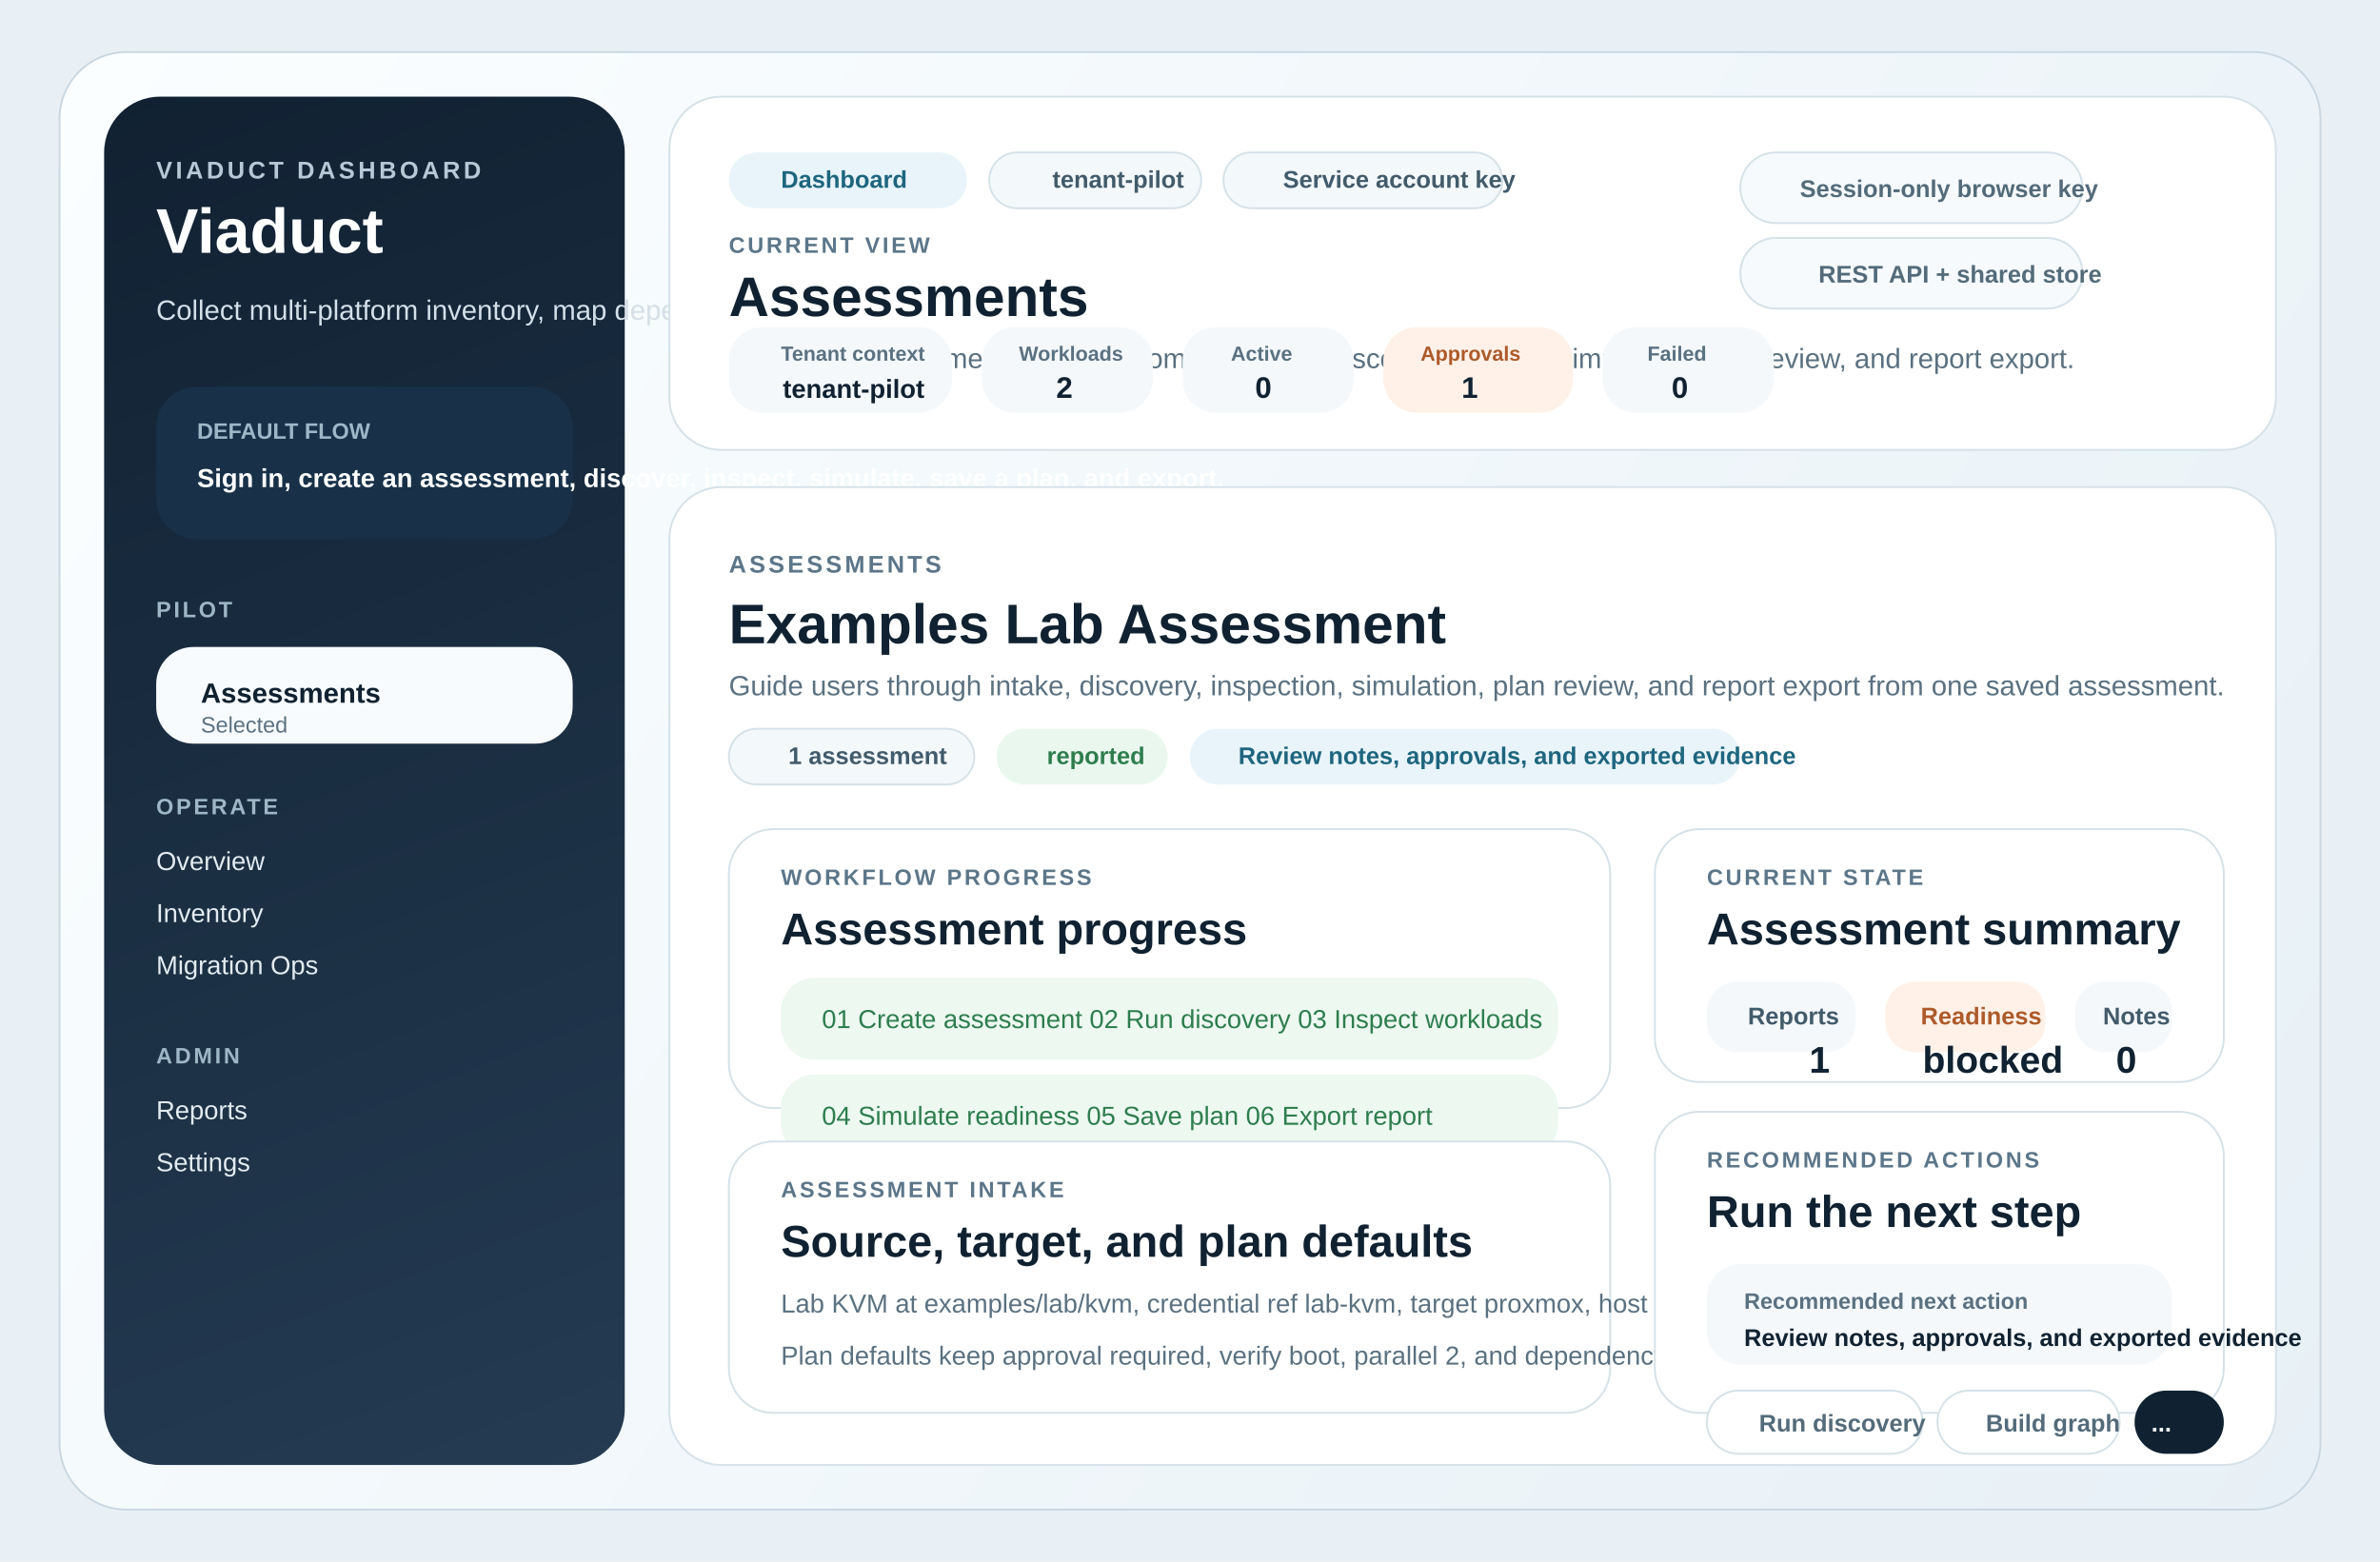
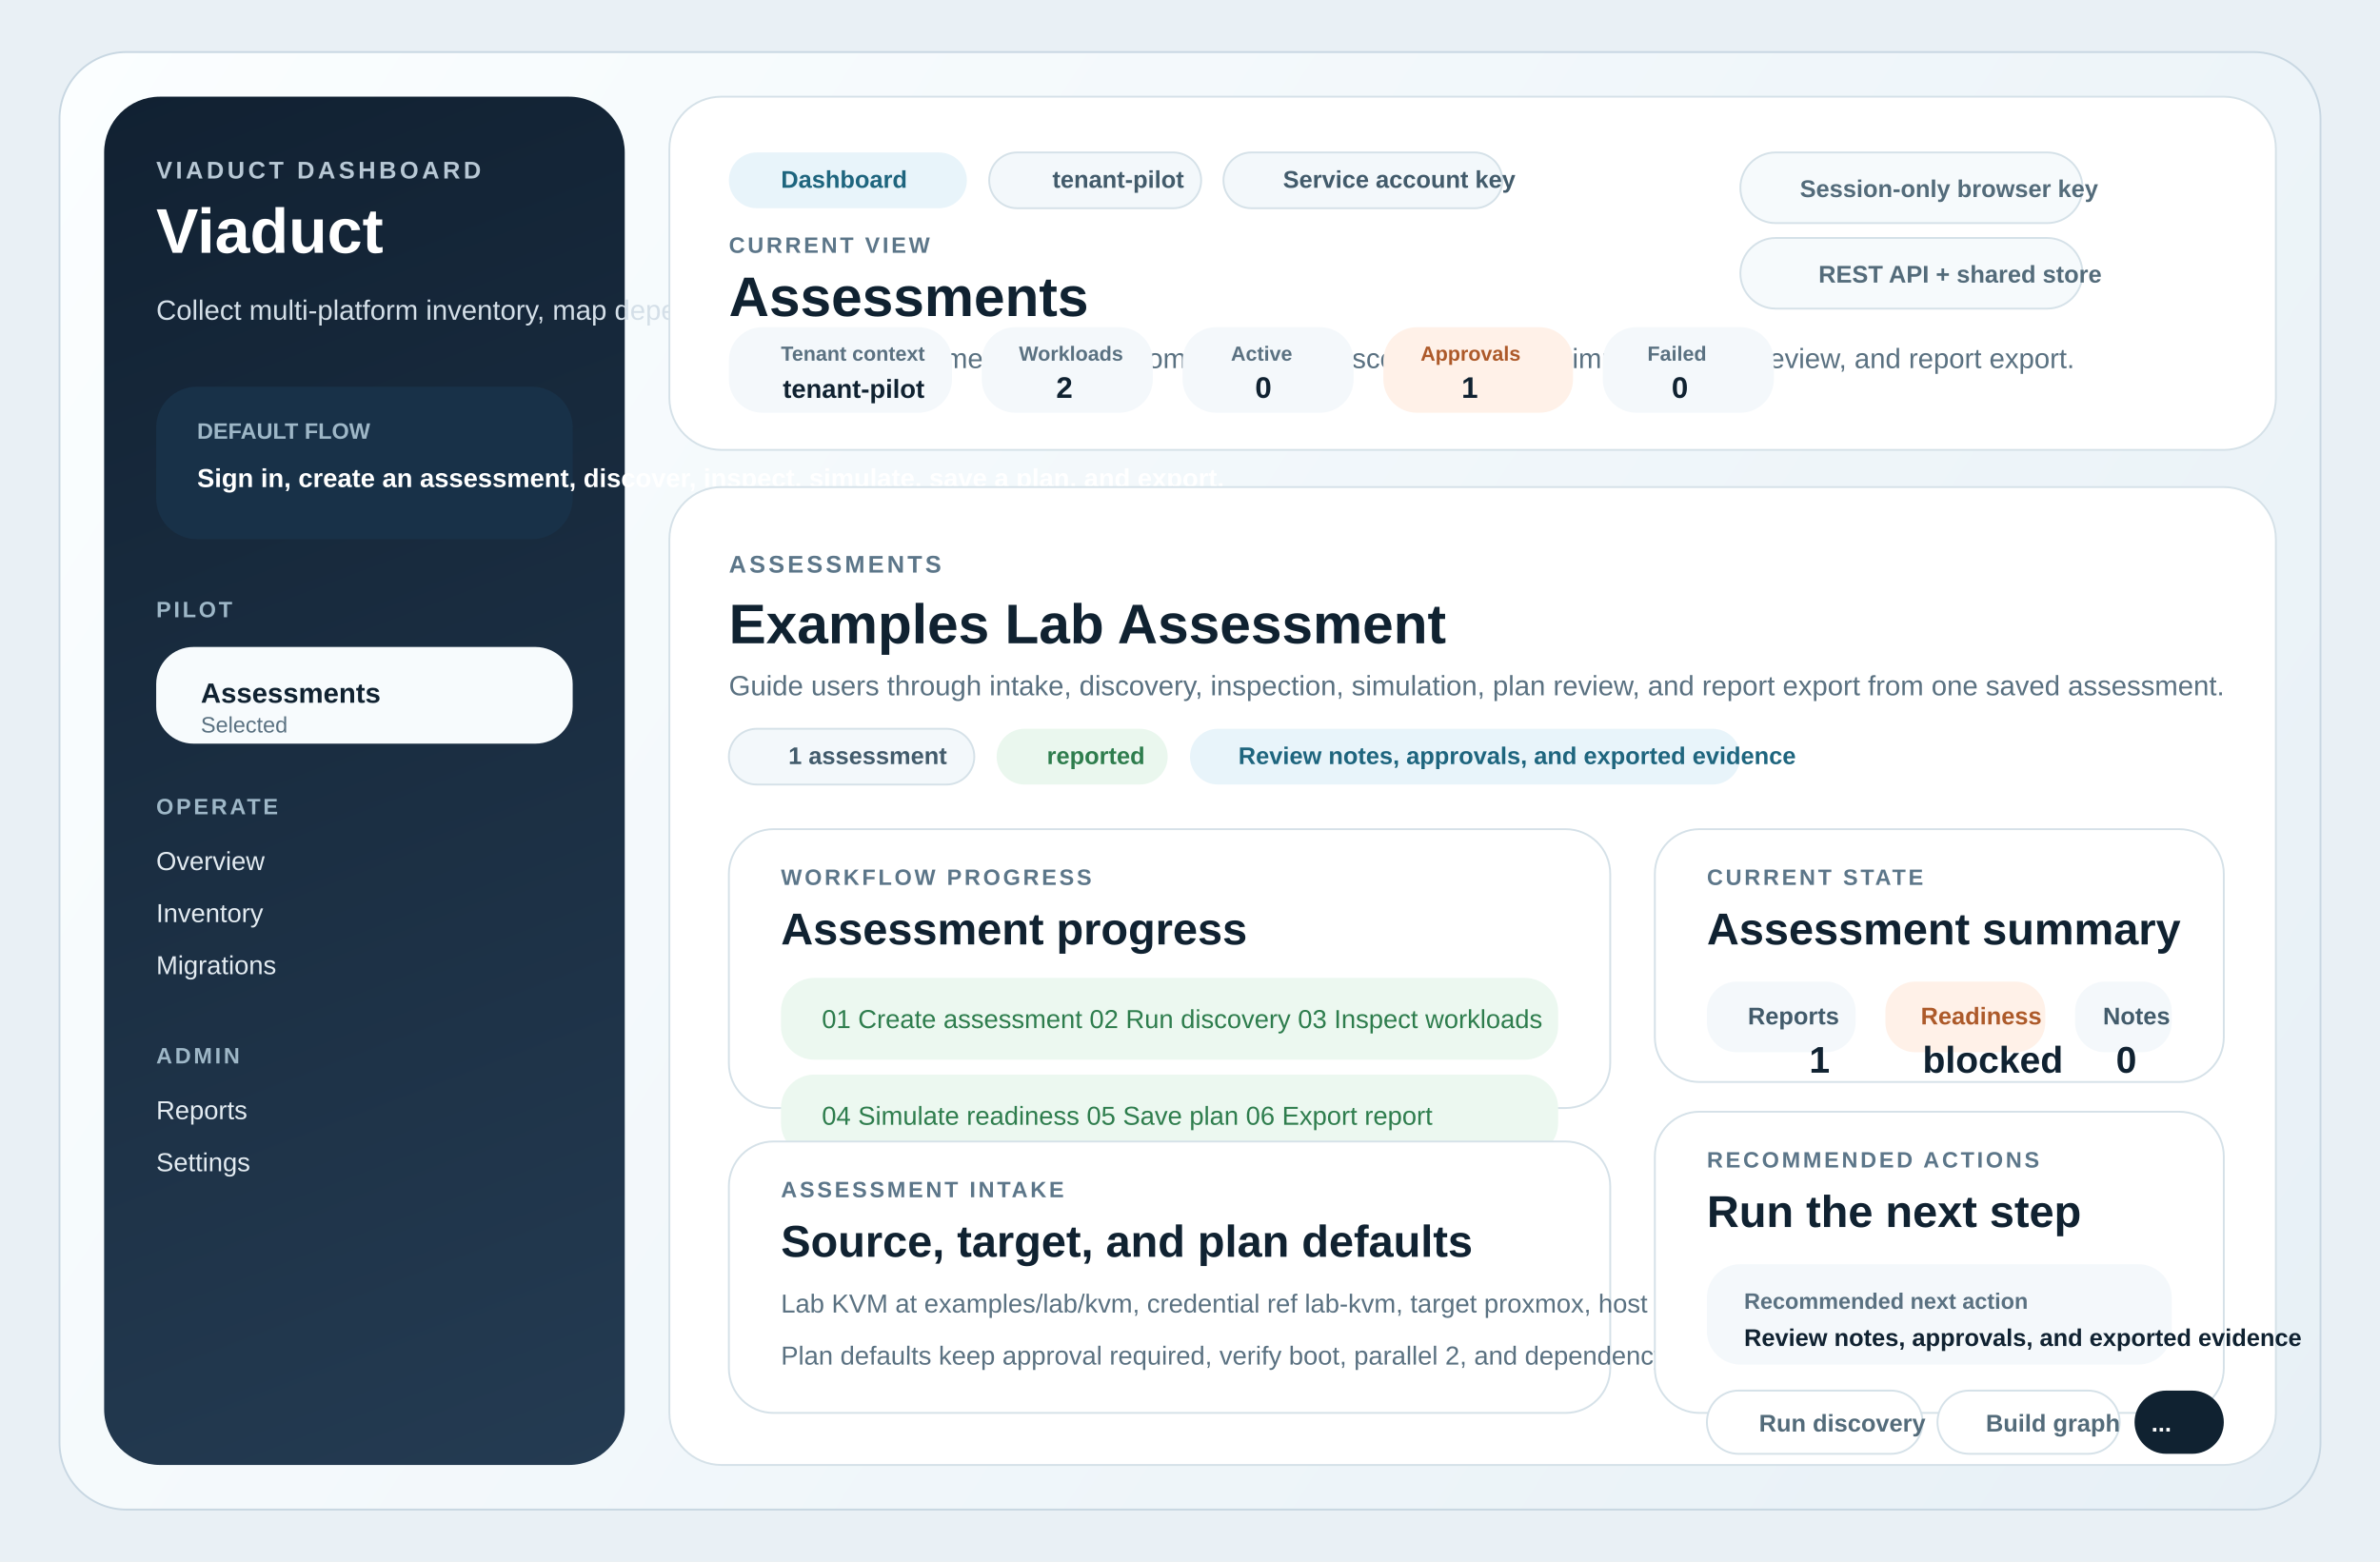
<svg xmlns="http://www.w3.org/2000/svg" width="1280" height="840" viewBox="0 0 1280 840" fill="none">
  <defs>
    <linearGradient id="sidebar" x1="56" y1="52" x2="336" y2="788" gradientUnits="userSpaceOnUse">
      <stop stop-color="#112132" />
      <stop offset="1" stop-color="#243B52" />
    </linearGradient>
    <linearGradient id="workspace-shell" x1="32" y1="28" x2="1248" y2="812" gradientUnits="userSpaceOnUse">
      <stop stop-color="#FBFEFF" />
      <stop offset="1" stop-color="#E7F0F6" />
    </linearGradient>
  </defs>
  <rect width="1280" height="840" fill="#E9F0F5" />
  <rect x="32" y="28" width="1216" height="784" rx="36" fill="url(#workspace-shell)" stroke="#C8D7E2" />
  <rect x="56" y="52" width="280" height="736" rx="30" fill="url(#sidebar)" />
  <text x="84" y="96" fill="#B8C8D5" font-family="Segoe UI, Arial, sans-serif" font-size="13" font-weight="700" letter-spacing="1.8">VIADUCT DASHBOARD</text>
  <text x="84" y="136" fill="#FFFFFF" font-family="Segoe UI, Arial, sans-serif" font-size="34" font-weight="700">Viaduct</text>
  <text x="84" y="172" fill="#D4DFE8" font-family="Segoe UI, Arial, sans-serif" font-size="15">Collect multi-platform inventory, map dependencies, plan controlled migrations, and keep handoff data in one tenant-scoped system.</text>
  <rect x="84" y="208" width="224" height="82" rx="22" fill="#183148" />
  <text x="106" y="236" fill="#9EB7C7" font-family="Segoe UI, Arial, sans-serif" font-size="12" font-weight="700">DEFAULT FLOW</text>
  <text x="106" y="262" fill="#FFFFFF" font-family="Segoe UI, Arial, sans-serif" font-size="14" font-weight="700">Sign in, create an assessment, discover, inspect, simulate, save a plan, and export.</text>
  <text x="84" y="332" fill="#9EB7C7" font-family="Segoe UI, Arial, sans-serif" font-size="12" font-weight="700" letter-spacing="1.4">PILOT</text>
  <rect x="84" y="348" width="224" height="52" rx="20" fill="#F7FBFD" />
  <text x="108" y="378" fill="#102231" font-family="Segoe UI, Arial, sans-serif" font-size="15" font-weight="700">Assessments</text>
  <text x="108" y="394" fill="#5A7181" font-family="Segoe UI, Arial, sans-serif" font-size="12">Selected</text>
  <text x="84" y="438" fill="#9EB7C7" font-family="Segoe UI, Arial, sans-serif" font-size="12" font-weight="700" letter-spacing="1.4">OPERATE</text>
  <text x="84" y="468" fill="#E3EBF1" font-family="Segoe UI, Arial, sans-serif" font-size="14">Overview</text>
  <text x="84" y="496" fill="#E3EBF1" font-family="Segoe UI, Arial, sans-serif" font-size="14">Inventory</text>
-   <text x="84" y="524" fill="#E3EBF1" font-family="Segoe UI, Arial, sans-serif" font-size="14">Migration Ops</text>
+   <text x="84" y="524" fill="#E3EBF1" font-family="Segoe UI, Arial, sans-serif" font-size="14">Migrations</text>
  <text x="84" y="572" fill="#9EB7C7" font-family="Segoe UI, Arial, sans-serif" font-size="12" font-weight="700" letter-spacing="1.4">ADMIN</text>
  <text x="84" y="602" fill="#E3EBF1" font-family="Segoe UI, Arial, sans-serif" font-size="14">Reports</text>
  <text x="84" y="630" fill="#E3EBF1" font-family="Segoe UI, Arial, sans-serif" font-size="14">Settings</text>
  <rect x="360" y="52" width="864" height="190" rx="28" fill="#FFFFFF" stroke="#D5E1E8" />
  <rect x="392" y="82" width="128" height="30" rx="15" fill="#E8F4FA" />
  <text x="420" y="101" fill="#1E657E" font-family="Segoe UI, Arial, sans-serif" font-size="13" font-weight="700">Dashboard</text>
  <rect x="532" y="82" width="114" height="30" rx="15" fill="#F3F8FB" stroke="#D5E1E8" />
  <text x="566" y="101" fill="#425B6B" font-family="Segoe UI, Arial, sans-serif" font-size="13" font-weight="700">tenant-pilot</text>
  <rect x="658" y="82" width="150" height="30" rx="15" fill="#F3F8FB" stroke="#D5E1E8" />
  <text x="690" y="101" fill="#425B6B" font-family="Segoe UI, Arial, sans-serif" font-size="13" font-weight="700">Service account key</text>
  <text x="392" y="136" fill="#5C7689" font-family="Segoe UI, Arial, sans-serif" font-size="12" font-weight="700" letter-spacing="1.4">CURRENT VIEW</text>
  <text x="392" y="170" fill="#102231" font-family="Segoe UI, Arial, sans-serif" font-size="30" font-weight="700">Assessments</text>
  <text x="392" y="198" fill="#5A7181" font-family="Segoe UI, Arial, sans-serif" font-size="15">Guide the assessment workflow from intake and discovery through simulation, plan review, and report export.</text>
  <rect x="936" y="82" width="184" height="38" rx="19" fill="#F6FAFC" stroke="#D5E1E8" />
  <text x="968" y="106" fill="#536B7A" font-family="Segoe UI, Arial, sans-serif" font-size="13" font-weight="700">Session-only browser key</text>
  <rect x="936" y="128" width="184" height="38" rx="19" fill="#F6FAFC" stroke="#D5E1E8" />
  <text x="978" y="152" fill="#536B7A" font-family="Segoe UI, Arial, sans-serif" font-size="13" font-weight="700">REST API + shared store</text>
  <rect x="392" y="176" width="120" height="46" rx="18" fill="#F4F8FB" />
  <text x="420" y="194" fill="#5A7181" font-family="Segoe UI, Arial, sans-serif" font-size="11" font-weight="700">Tenant context</text>
  <text x="421" y="214" fill="#102231" font-family="Segoe UI, Arial, sans-serif" font-size="14" font-weight="700">tenant-pilot</text>
  <rect x="528" y="176" width="92" height="46" rx="18" fill="#F4F8FB" />
  <text x="548" y="194" fill="#5A7181" font-family="Segoe UI, Arial, sans-serif" font-size="11" font-weight="700">Workloads</text>
  <text x="568" y="214" fill="#102231" font-family="Segoe UI, Arial, sans-serif" font-size="16" font-weight="700">2</text>
  <rect x="636" y="176" width="92" height="46" rx="18" fill="#F4F8FB" />
  <text x="662" y="194" fill="#5A7181" font-family="Segoe UI, Arial, sans-serif" font-size="11" font-weight="700">Active</text>
  <text x="675" y="214" fill="#102231" font-family="Segoe UI, Arial, sans-serif" font-size="16" font-weight="700">0</text>
  <rect x="744" y="176" width="102" height="46" rx="18" fill="#FFF1E8" />
  <text x="764" y="194" fill="#AD5A2A" font-family="Segoe UI, Arial, sans-serif" font-size="11" font-weight="700">Approvals</text>
  <text x="786" y="214" fill="#102231" font-family="Segoe UI, Arial, sans-serif" font-size="16" font-weight="700">1</text>
  <rect x="862" y="176" width="92" height="46" rx="18" fill="#F4F8FB" />
  <text x="886" y="194" fill="#5A7181" font-family="Segoe UI, Arial, sans-serif" font-size="11" font-weight="700">Failed</text>
  <text x="899" y="214" fill="#102231" font-family="Segoe UI, Arial, sans-serif" font-size="16" font-weight="700">0</text>
  <rect x="360" y="262" width="864" height="526" rx="28" fill="#FFFFFF" stroke="#D5E1E8" />
  <text x="392" y="308" fill="#5C7689" font-family="Segoe UI, Arial, sans-serif" font-size="13" font-weight="700" letter-spacing="1.6">ASSESSMENTS</text>
  <text x="392" y="346" fill="#102231" font-family="Segoe UI, Arial, sans-serif" font-size="30" font-weight="700">Examples Lab Assessment</text>
  <text x="392" y="374" fill="#5A7181" font-family="Segoe UI, Arial, sans-serif" font-size="15">Guide users through intake, discovery, inspection, simulation, plan review, and report export from one saved assessment.</text>
  <rect x="392" y="392" width="132" height="30" rx="15" fill="#F3F8FB" stroke="#D5E1E8" />
  <text x="424" y="411" fill="#425B6B" font-family="Segoe UI, Arial, sans-serif" font-size="13" font-weight="700">1 assessment</text>
  <rect x="536" y="392" width="92" height="30" rx="15" fill="#EAF7EE" />
  <text x="563" y="411" fill="#2E7D4D" font-family="Segoe UI, Arial, sans-serif" font-size="13" font-weight="700">reported</text>
  <rect x="640" y="392" width="296" height="30" rx="15" fill="#E8F4FA" />
  <text x="666" y="411" fill="#1E657E" font-family="Segoe UI, Arial, sans-serif" font-size="13" font-weight="700">Review notes, approvals, and exported evidence</text>
  <rect x="392" y="446" width="474" height="150" rx="24" fill="#FFFFFF" stroke="#D5E1E8" />
  <text x="420" y="476" fill="#5C7689" font-family="Segoe UI, Arial, sans-serif" font-size="12" font-weight="700" letter-spacing="1.4">WORKFLOW PROGRESS</text>
  <text x="420" y="508" fill="#102231" font-family="Segoe UI, Arial, sans-serif" font-size="24" font-weight="700">Assessment progress</text>
  <rect x="420" y="526" width="418" height="44" rx="18" fill="#ECF8F0" />
  <text x="442" y="553" fill="#2E7D4D" font-family="Segoe UI, Arial, sans-serif" font-size="14">01 Create assessment  02 Run discovery  03 Inspect workloads</text>
  <rect x="420" y="578" width="418" height="44" rx="18" fill="#ECF8F0" />
  <text x="442" y="605" fill="#2E7D4D" font-family="Segoe UI, Arial, sans-serif" font-size="14">04 Simulate readiness  05 Save plan  06 Export report</text>
  <rect x="392" y="614" width="474" height="146" rx="24" fill="#FFFFFF" stroke="#D5E1E8" />
  <text x="420" y="644" fill="#5C7689" font-family="Segoe UI, Arial, sans-serif" font-size="12" font-weight="700" letter-spacing="1.4">ASSESSMENT INTAKE</text>
  <text x="420" y="676" fill="#102231" font-family="Segoe UI, Arial, sans-serif" font-size="24" font-weight="700">Source, target, and plan defaults</text>
  <text x="420" y="706" fill="#5A7181" font-family="Segoe UI, Arial, sans-serif" font-size="14">Lab KVM at examples/lab/kvm, credential ref lab-kvm, target proxmox, host pve-node-01, storage local-lvm, network vmbr0.</text>
  <text x="420" y="734" fill="#5A7181" font-family="Segoe UI, Arial, sans-serif" font-size="14">Plan defaults keep approval required, verify boot, parallel 2, and dependency-aware wave planning explicit.</text>
  <rect x="890" y="446" width="306" height="136" rx="24" fill="#FFFFFF" stroke="#D5E1E8" />
  <text x="918" y="476" fill="#5C7689" font-family="Segoe UI, Arial, sans-serif" font-size="12" font-weight="700" letter-spacing="1.4">CURRENT STATE</text>
  <text x="918" y="508" fill="#102231" font-family="Segoe UI, Arial, sans-serif" font-size="24" font-weight="700">Assessment summary</text>
  <rect x="918" y="528" width="80" height="38" rx="16" fill="#F4F8FB" />
  <text x="940" y="551" fill="#425B6B" font-family="Segoe UI, Arial, sans-serif" font-size="13" font-weight="700">Reports</text>
  <text x="973" y="577" fill="#102231" font-family="Segoe UI, Arial, sans-serif" font-size="20" font-weight="700">1</text>
  <rect x="1014" y="528" width="86" height="38" rx="16" fill="#FFF1E8" />
  <text x="1033" y="551" fill="#AD5A2A" font-family="Segoe UI, Arial, sans-serif" font-size="13" font-weight="700">Readiness</text>
  <text x="1034" y="577" fill="#102231" font-family="Segoe UI, Arial, sans-serif" font-size="20" font-weight="700">blocked</text>
  <rect x="1116" y="528" width="52" height="38" rx="16" fill="#F4F8FB" />
  <text x="1131" y="551" fill="#425B6B" font-family="Segoe UI, Arial, sans-serif" font-size="13" font-weight="700">Notes</text>
  <text x="1138" y="577" fill="#102231" font-family="Segoe UI, Arial, sans-serif" font-size="20" font-weight="700">0</text>
  <rect x="890" y="598" width="306" height="162" rx="24" fill="#FFFFFF" stroke="#D5E1E8" />
  <text x="918" y="628" fill="#5C7689" font-family="Segoe UI, Arial, sans-serif" font-size="12" font-weight="700" letter-spacing="1.4">RECOMMENDED ACTIONS</text>
  <text x="918" y="660" fill="#102231" font-family="Segoe UI, Arial, sans-serif" font-size="24" font-weight="700">Run the next step</text>
  <rect x="918" y="680" width="250" height="54" rx="18" fill="#F4F8FB" />
  <text x="938" y="704" fill="#5A7181" font-family="Segoe UI, Arial, sans-serif" font-size="12" font-weight="700">Recommended next action</text>
  <text x="938" y="724" fill="#102231" font-family="Segoe UI, Arial, sans-serif" font-size="13" font-weight="700">Review notes, approvals, and exported evidence</text>
  <rect x="918" y="748" width="116" height="34" rx="17" fill="#FFFFFF" stroke="#D5E1E8" />
  <text x="946" y="770" fill="#536B7A" font-family="Segoe UI, Arial, sans-serif" font-size="13" font-weight="700">Run discovery</text>
  <rect x="1042" y="748" width="98" height="34" rx="17" fill="#FFFFFF" stroke="#D5E1E8" />
  <text x="1068" y="770" fill="#536B7A" font-family="Segoe UI, Arial, sans-serif" font-size="13" font-weight="700">Build graph</text>
  <rect x="1148" y="748" width="48" height="34" rx="17" fill="#102231" />
  <text x="1157" y="770" fill="#FFFFFF" font-family="Segoe UI, Arial, sans-serif" font-size="13" font-weight="700">...</text>
</svg>
